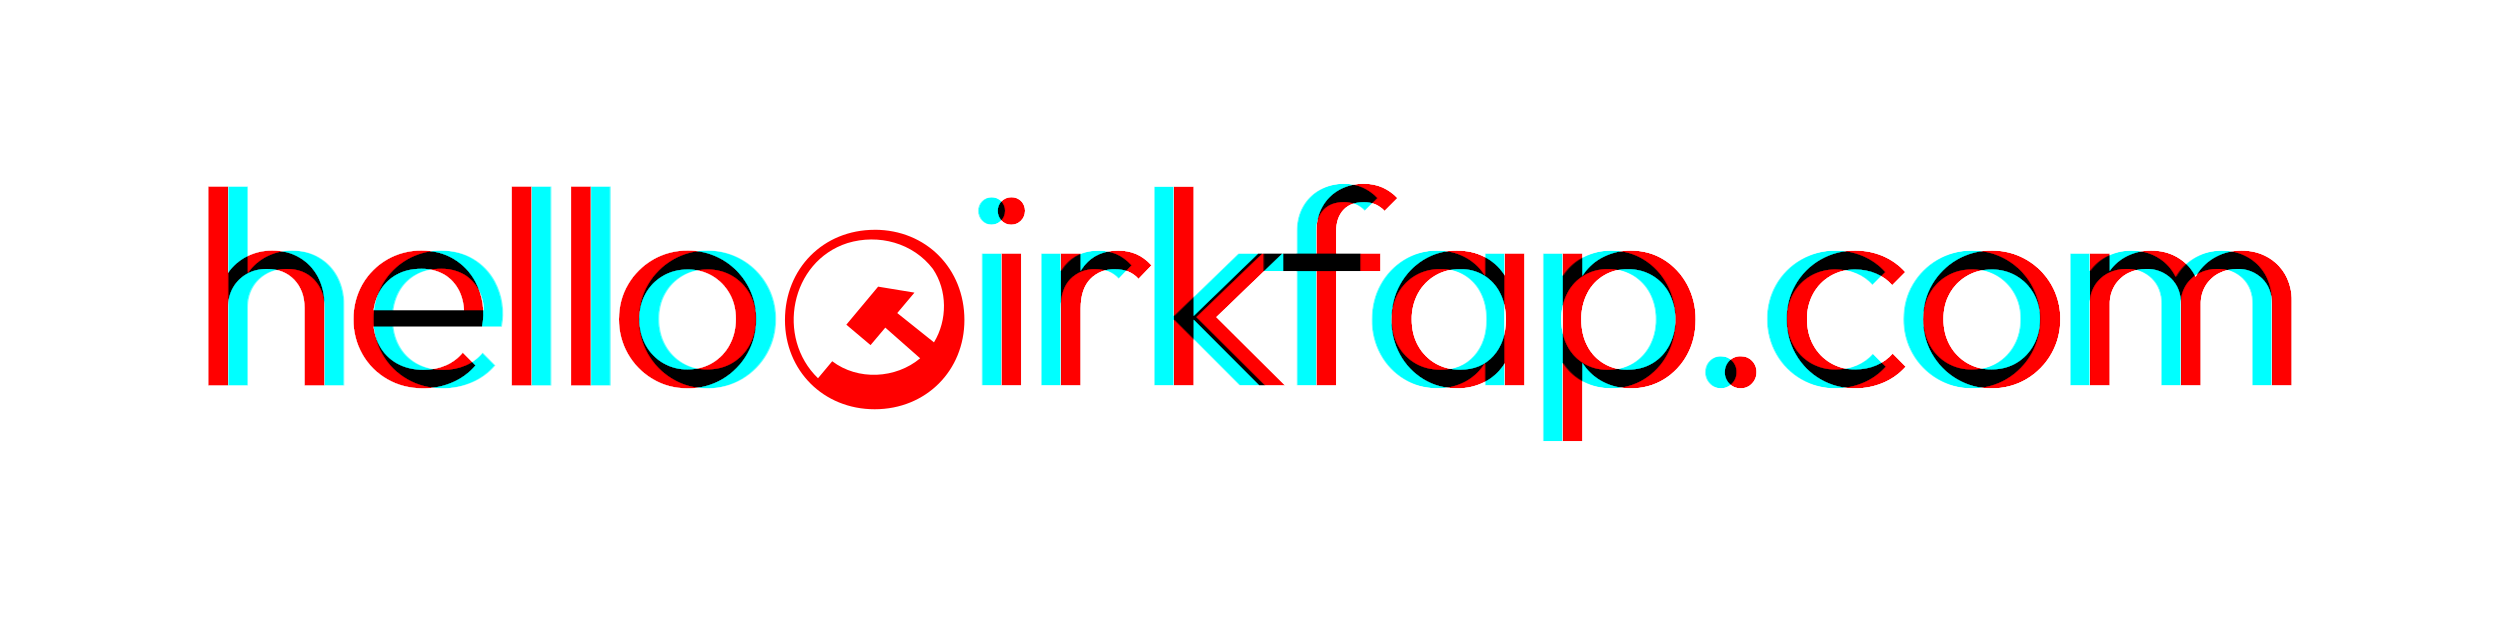
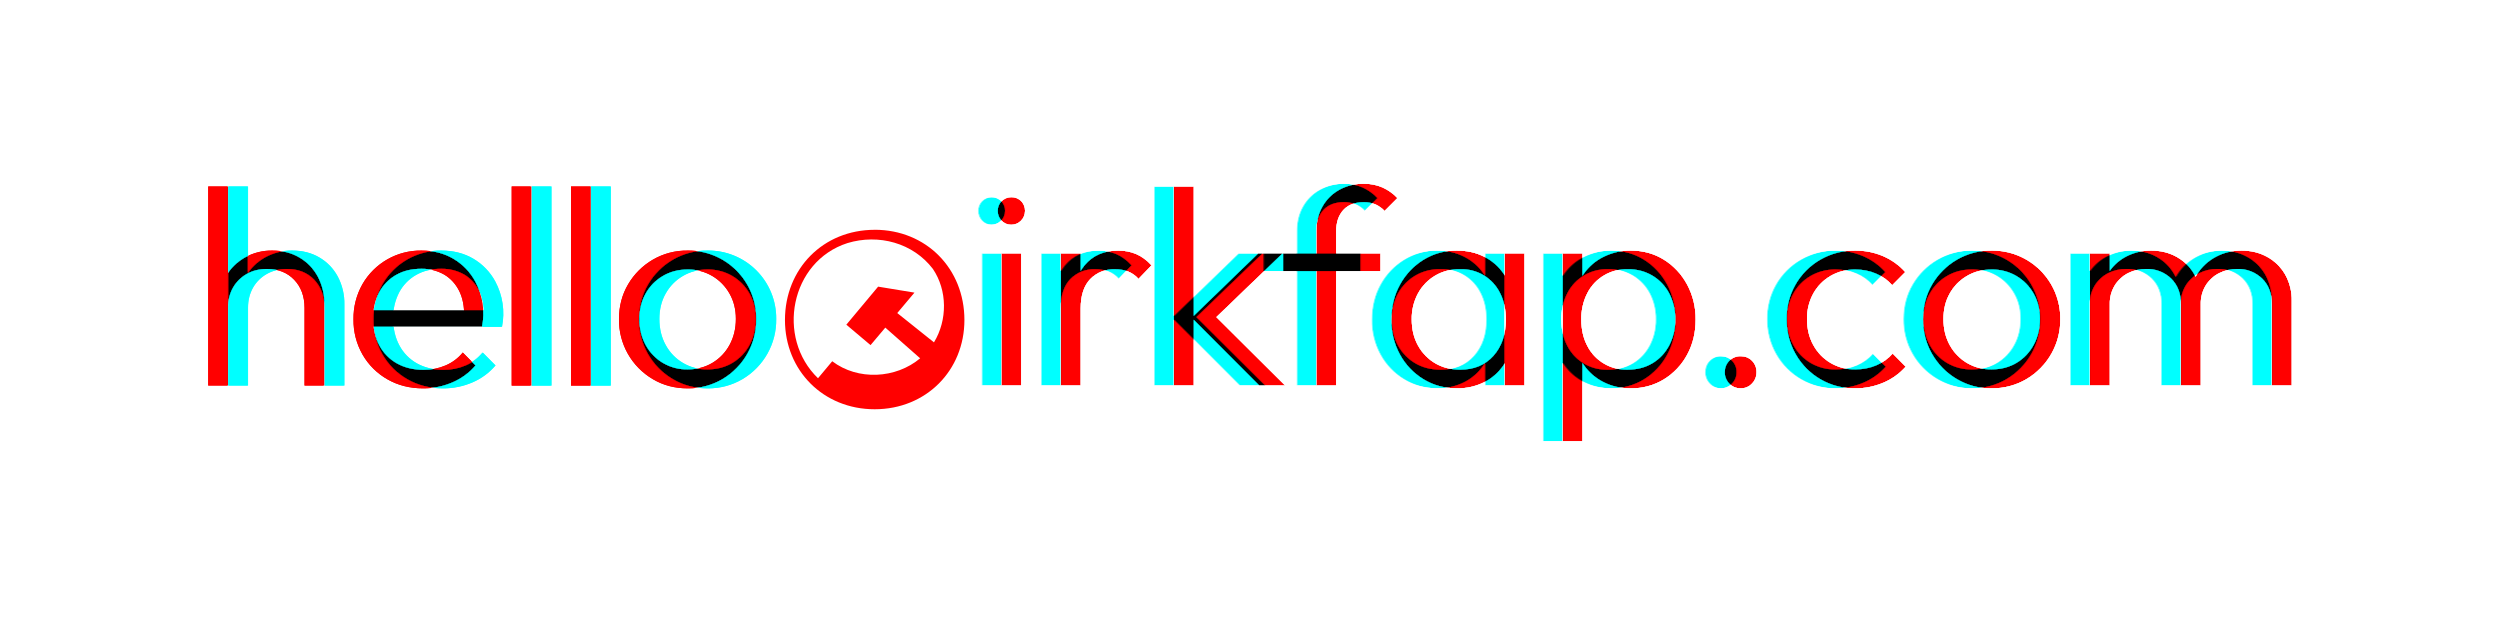
<svg xmlns="http://www.w3.org/2000/svg" width="100%" height="100%" viewBox="0 0 6400 1600">
  <defs>
    <style>
      path {
        fill: rgb(255, 0, 0);
        fill: color(display-p3 1 0 0);
      }
    </style>
    <filter id="blendShiftRight" color-interpolation-filters="linearRGB">
-       <feFlood flood-color="#fff" />
-       <feBlend in="SourceGraphic" result="orig" />
-       <feOffset in="SourceGraphic" dx="50.8" />
-       <feBlend in="orig" mode="difference" />
+       <feFlood flood-color="cyan" result="cyan-bg" />
+       <feComposite operator="in" in="cyan-bg" in2="SourceGraphic" result="cyan" />
+       <feOffset in="cyan" dx="50.8" result="shift" />
+       <feBlend in="SourceGraphic" in2="shift" mode="multiply" result="multiply" />
+       <feBlend in="SourceGraphic" in2="shift" mode="color-burn" result="burn" />
+       <feBlend in="multiply" in2="burn" mode="darken" />
    </filter>
    <filter id="blendShiftLeft" color-interpolation-filters="linearRGB">
      <feFlood flood-color="#fff" />
      <feComposite in="SourceGraphic" result="orig" />
      <feOffset in="SourceGraphic" dx="-50.8" result="shift" />
      <feBlend in="orig" mode="difference" result="blend" />
      <feComposite operator="in" in="blend" in2="shift" result="shifted-cut" />
      <feComposite operator="in" in="blend" in2="SourceGraphic" result="blend-cut" />
      <feMerge>
        <feMergeNode in="shifted-cut" />
        <feMergeNode in="blend-cut" />
      </feMerge>
    </filter>
  </defs>
  <path filter="url(#blendShiftRight)" d="M779.6 987V788.3c0-29.5-8.8-53.5-26.4-72-17.7-18.5-40.8-27.7-69.6-27.7-19.5 0-36.8 4.2-51.8 12.8a92.7 92.7 0 0 0-35.2 35c-8.5 15-12.8 32.1-12.8 51.5l-23-13c0-25.6 6-48.5 17.8-68.5 11.9-20 28.1-35.9 48.7-47.5a140 140 0 0 1 70-17.5c26.1 0 49.2 5.9 69.2 17.7 20 11.7 35.7 28 47 48.7a148 148 0 0 1 17 71.9V987h-50.9ZM533 987V477.3h50.8V987H533Zm550.1 7.2c-33.8 0-64.2-7.7-91-23a170.4 170.4 0 0 1-63.8-63.2 176.4 176.4 0 0 1-23.4-90.5 177 177 0 0 1 22.9-89.9 171.8 171.8 0 0 1 151-86.2c31 0 58.3 7 82 21a150 150 0 0 1 56 58.2 173.8 173.8 0 0 1 17.2 116H940.6v-42.9h265.6l-18 15.5c.5-24.7-3.7-46.1-12.5-64.1-9-18-21.7-32-38.2-42a114.6 114.6 0 0 0-59.8-14.9c-24.5 0-45.9 5.4-64.2 16a111.5 111.5 0 0 0-42.9 44.5 139.3 139.3 0 0 0-15.3 67c0 26.1 5.4 49 16 68.7a114 114 0 0 0 45.2 46c19.5 10.8 42 16.3 67.7 16.3a140 140 0 0 0 56.5-11.2c17.3-7.4 32-18.4 44-33l32.7 33a159.2 159.2 0 0 1-58.9 43.4 186.7 186.7 0 0 1-75.4 15.3Zm226.8-516.9h50.8v509.8h-50.8zm151.9 0h50.8v509.8h-50.8zm298.5 516.9c-32.9 0-62.6-7.8-89.1-23.6a175.3 175.3 0 0 1-86.6-153.9c0-32.8 7.8-62.5 23.4-88.9a175.7 175.7 0 0 1 63.2-63 172.4 172.4 0 0 1 89-23.4A173.5 173.5 0 0 1 1936 816.7a175.7 175.7 0 0 1-86.6 154 171.4 171.4 0 0 1-89.1 23.5Zm0-48.6c23.8 0 45-5.6 63.5-16.7a119.3 119.3 0 0 0 44-46.1c10.6-19.6 16-41.7 16-66.4 0-24.3-5.4-45.9-16.2-64.8a121 121 0 0 0-44-45 121.1 121.1 0 0 0-63.3-16.6c-23.5 0-44.6 5.5-63.4 16.6-18.7 11-33.4 26-44 45-10.8 19-16 40.7-16 65.1 0 24.8 5.3 46.8 16 66.3a119.2 119.2 0 0 0 107.4 62.6Z" />
  <path filter="url(#blendShiftLeft)" d="M2563.6 987V648.6h50.8V987h-50.8Zm25.2-411.5c-9.9 0-18-3.4-24.7-10.4-6.6-7-9.9-15.4-9.9-25.2a34.3 34.3 0 0 1 34.6-35.2 34 34 0 0 1 35.3 35.2 35.1 35.1 0 0 1-35.3 35.6ZM2715.9 987V648.6h50.7V987H2716Zm50.7-197.3-21.2-9c0-43 10.4-76.9 31.3-101.8 20.9-25 49.6-37.5 86-37.5 16.9 0 32.3 3 46.3 9s27 15.6 39 28.8l-33.4 35a72.9 72.9 0 0 0-26.8-19.1c-9.8-3.9-21-5.8-33.7-5.8a83.7 83.7 0 0 0-63 25.4c-16.3 16.9-24.5 42-24.5 75ZM3223.8 987l-173.1-173.5L3221 648.6h62.6l-185 178.2 1.4-29.1L3290.4 987h-66.6Zm-218.5 0V477.3h50.8V987h-50.8Zm364.7 0V591.4c0-23.8 5.2-44.7 15.5-62.8a111.3 111.3 0 0 1 43-42.7 126.7 126.7 0 0 1 63.2-15.5 115 115 0 0 1 48.2 9.6 123 123 0 0 1 37.8 27.1l-33.1 33.2a75.6 75.6 0 0 0-24-17.1 72.7 72.7 0 0 0-29.3-5.6c-22.3 0-39.7 6.6-52 20-12.4 13.3-18.6 31.6-18.6 54.9V987H3370Zm-85.3-292.7v-45.7h249.5v45.7h-249.5Zm445.6 299.9c-31.9 0-60.6-7.7-86-23.2a168 168 0 0 1-60.3-63 180.8 180.8 0 0 1-22.1-89.5c0-33.3 7.3-63.3 22.1-90a171 171 0 0 1 60.1-63.5 158.8 158.8 0 0 1 85.5-23.6c26 0 49.1 5.2 69.5 15.5a132.6 132.6 0 0 1 73 107.6v106.2a142 142 0 0 1-23.3 64.7 131 131 0 0 1-49.5 43.3 149.9 149.9 0 0 1-69 15.5Zm8-47.9c35.3 0 63.5-11.8 84.8-35.4 21.2-23.7 31.8-54.6 31.8-92.7 0-25.7-4.8-48.2-14.6-67.5a109.3 109.3 0 0 0-102.8-61.4 118.8 118.8 0 0 0-107.4 62.1 135 135 0 0 0-16 66.4c0 25 5.3 47.1 16 66.4a118.3 118.3 0 0 0 44 45.6c18.8 11 40.2 16.5 64.2 16.5ZM3852 987v-90.7l10.1-83.2-10-81.7v-82.8h50.7V987H3852Zm323.3 7.2c-25.7 0-48.9-5.2-69.7-15.6a136.8 136.8 0 0 1-75-107.9V764.5a134.6 134.6 0 0 1 76-107.8 154.5 154.5 0 0 1 68.7-15.3c31.4 0 59.6 7.8 84.6 23.4 25 15.6 44.7 36.7 59.2 63.4a185.7 185.7 0 0 1 21.8 90.3c0 33.2-7.2 63-21.6 89.5a165.3 165.3 0 0 1-59.2 63 158.1 158.1 0 0 1-84.8 23.2Zm-8.6-47.9c24 0 45-5.4 63.3-16.3 18.3-11 32.6-26.1 43-45.6a138.6 138.6 0 0 0 15.7-66.6 139 139 0 0 0-15.6-66.8 116.4 116.4 0 0 0-42.9-45.3 118 118 0 0 0-62.4-16.4 113 113 0 0 0-104.4 61.7 143.1 143.1 0 0 0-15.2 67.2c0 25 5 47 15 66.4a112.2 112.2 0 0 0 103.5 61.7Zm-166.3 183.3v-481h50.7v86.8l-10.4 82 10.4 82.9v229.3h-50.8Zm455.7-135.4c-11.8 0-21.5-4-29.2-12.2a41 41 0 0 1-11.5-29.2c0-11.7 3.9-21.5 11.6-29.3a39.2 39.2 0 0 1 29.1-11.7c11.8 0 21.5 3.9 29.2 11.7a40.1 40.1 0 0 1 11.5 29.3 41 41 0 0 1-11.5 29.2 38.3 38.3 0 0 1-29.2 12.2Zm293.8 0a172.1 172.1 0 0 1-152.8-87.1 177 177 0 0 1-23.3-90 172 172 0 0 1 86.4-152.5 175.1 175.1 0 0 1 89.7-23.2c25.4 0 49.2 4.8 71.3 14.4 22 9.6 40.9 23.2 56.5 40.7l-33.5 33.8a114.9 114.9 0 0 0-41.6-29.8c-16.2-7-33.8-10.5-52.7-10.5a123 123 0 0 0-63.8 16.6c-18.7 11-33.4 26-44 45a131 131 0 0 0-16 65.5c0 24.7 5.3 46.7 16 66a119.6 119.6 0 0 0 107.8 62.5c19.2 0 37-3.5 53.3-10.4a116 116 0 0 0 42-30.3l33.6 33.9a160.8 160.8 0 0 1-57.3 41 179.4 179.4 0 0 1-71.6 14.4Zm348.8 0a170 170 0 0 1-89-23.6 175.3 175.3 0 0 1-86.7-153.9c0-32.8 7.8-62.5 23.4-88.9a175.7 175.7 0 0 1 63.2-63 172.4 172.4 0 0 1 89.1-23.4 173.5 173.5 0 0 1 175.7 175.3 175.7 175.7 0 0 1-86.6 154 171.4 171.4 0 0 1-89 23.5Zm0-48.6c23.8 0 45-5.6 63.6-16.7a119.3 119.3 0 0 0 43.9-46.1c10.7-19.6 16-41.7 16-66.4 0-24.3-5.4-45.9-16.2-64.8-10.8-19-25.4-34-44-45a121.1 121.1 0 0 0-63.3-16.6c-23.5 0-44.6 5.5-63.3 16.6-18.8 11-33.5 26-44.1 45-10.7 19-16 40.7-16 65.1 0 24.8 5.3 46.8 16 66.3a119.2 119.2 0 0 0 107.4 62.6Zm251.7 41.4V648.6h50.7V987h-50.8Zm232.9 0V779.7c0-27.9-8.4-50-25.2-66.5a87.4 87.4 0 0 0-63.8-24.6 99.7 99.7 0 0 0-47 11.1 87.1 87.1 0 0 0-33.6 31.4 88.5 88.5 0 0 0-12.6 47.8l-23-9c0-25.9 5.7-48.4 17-67.6a120 120 0 0 1 46.5-44.9 136 136 0 0 1 65.7-16c24 0 45.6 5.3 64.6 15.9a117.2 117.2 0 0 1 45.4 44.6c11.1 19.2 16.7 42 16.7 68.4V987h-50.7Zm232.9 0V779.7c0-27.9-8.4-50-25.2-66.5a87.4 87.4 0 0 0-63.7-24.6 99 99 0 0 0-46.8 11.1 86.8 86.8 0 0 0-33.9 31.4 88.5 88.5 0 0 0-12.6 47.8l-29.9-9c1.3-26.1 8-48.7 20.2-67.8 12.3-19.1 28.3-34 48.3-44.7 19.9-10.6 41.8-16 65.8-16 24.3 0 46 5.3 65.4 15.9a119 119 0 0 1 46 44.8 132.5 132.5 0 0 1 17.1 68.6V987h-50.7Z" />
  <path d="M2239.2 588.3c-131.6 0-229.7 99.3-229.7 231 0 129 98 228.4 229.7 228.4 131.6 0 229.7-99.3 229.7-228.5 0-131.6-98-231-229.7-231ZM2391 876.5l-94-75.1 44-52.3-93-15.3-81.4 97.4 62 52.3 37.8-44.8 89.2 78.6c-62.5 52.3-159.3 57.4-225.1 7.5l-36.4 43.5c-107.9-104-71-299 75.4-346 79.9-24.3 168-.3 218.7 66.1 37.2 55 37.5 130.9 2.8 188Z" />
</svg>
